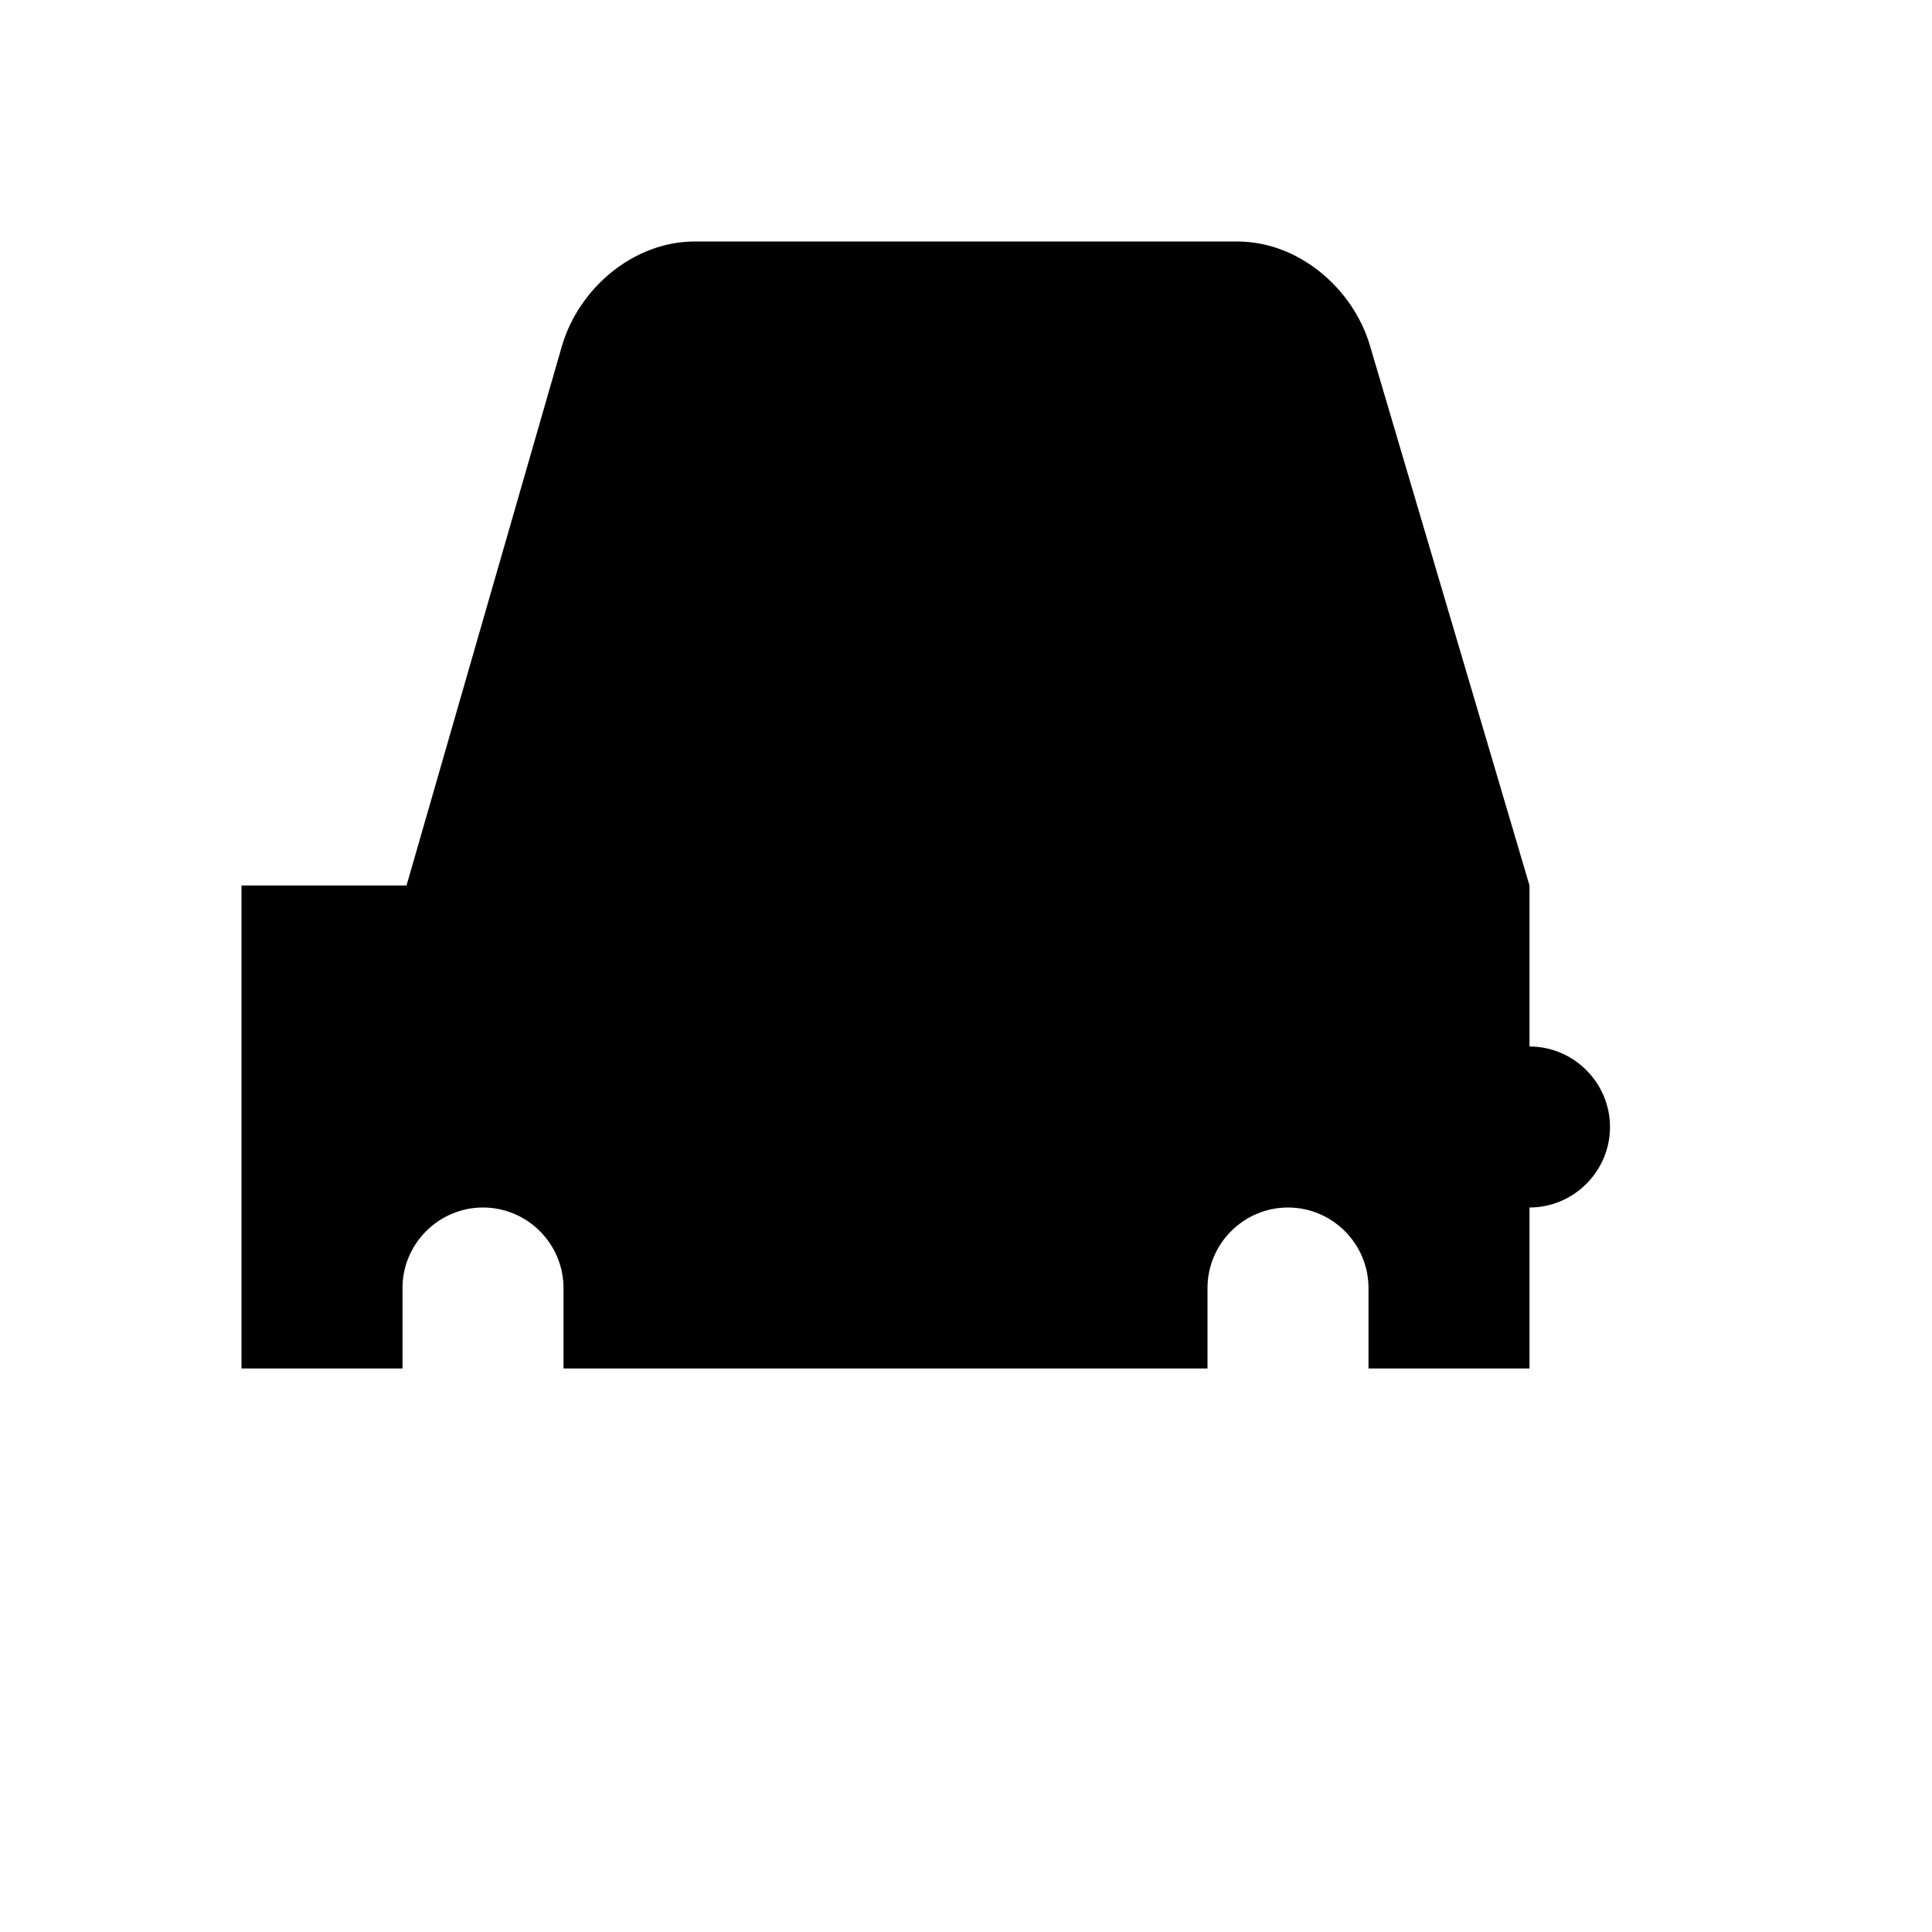
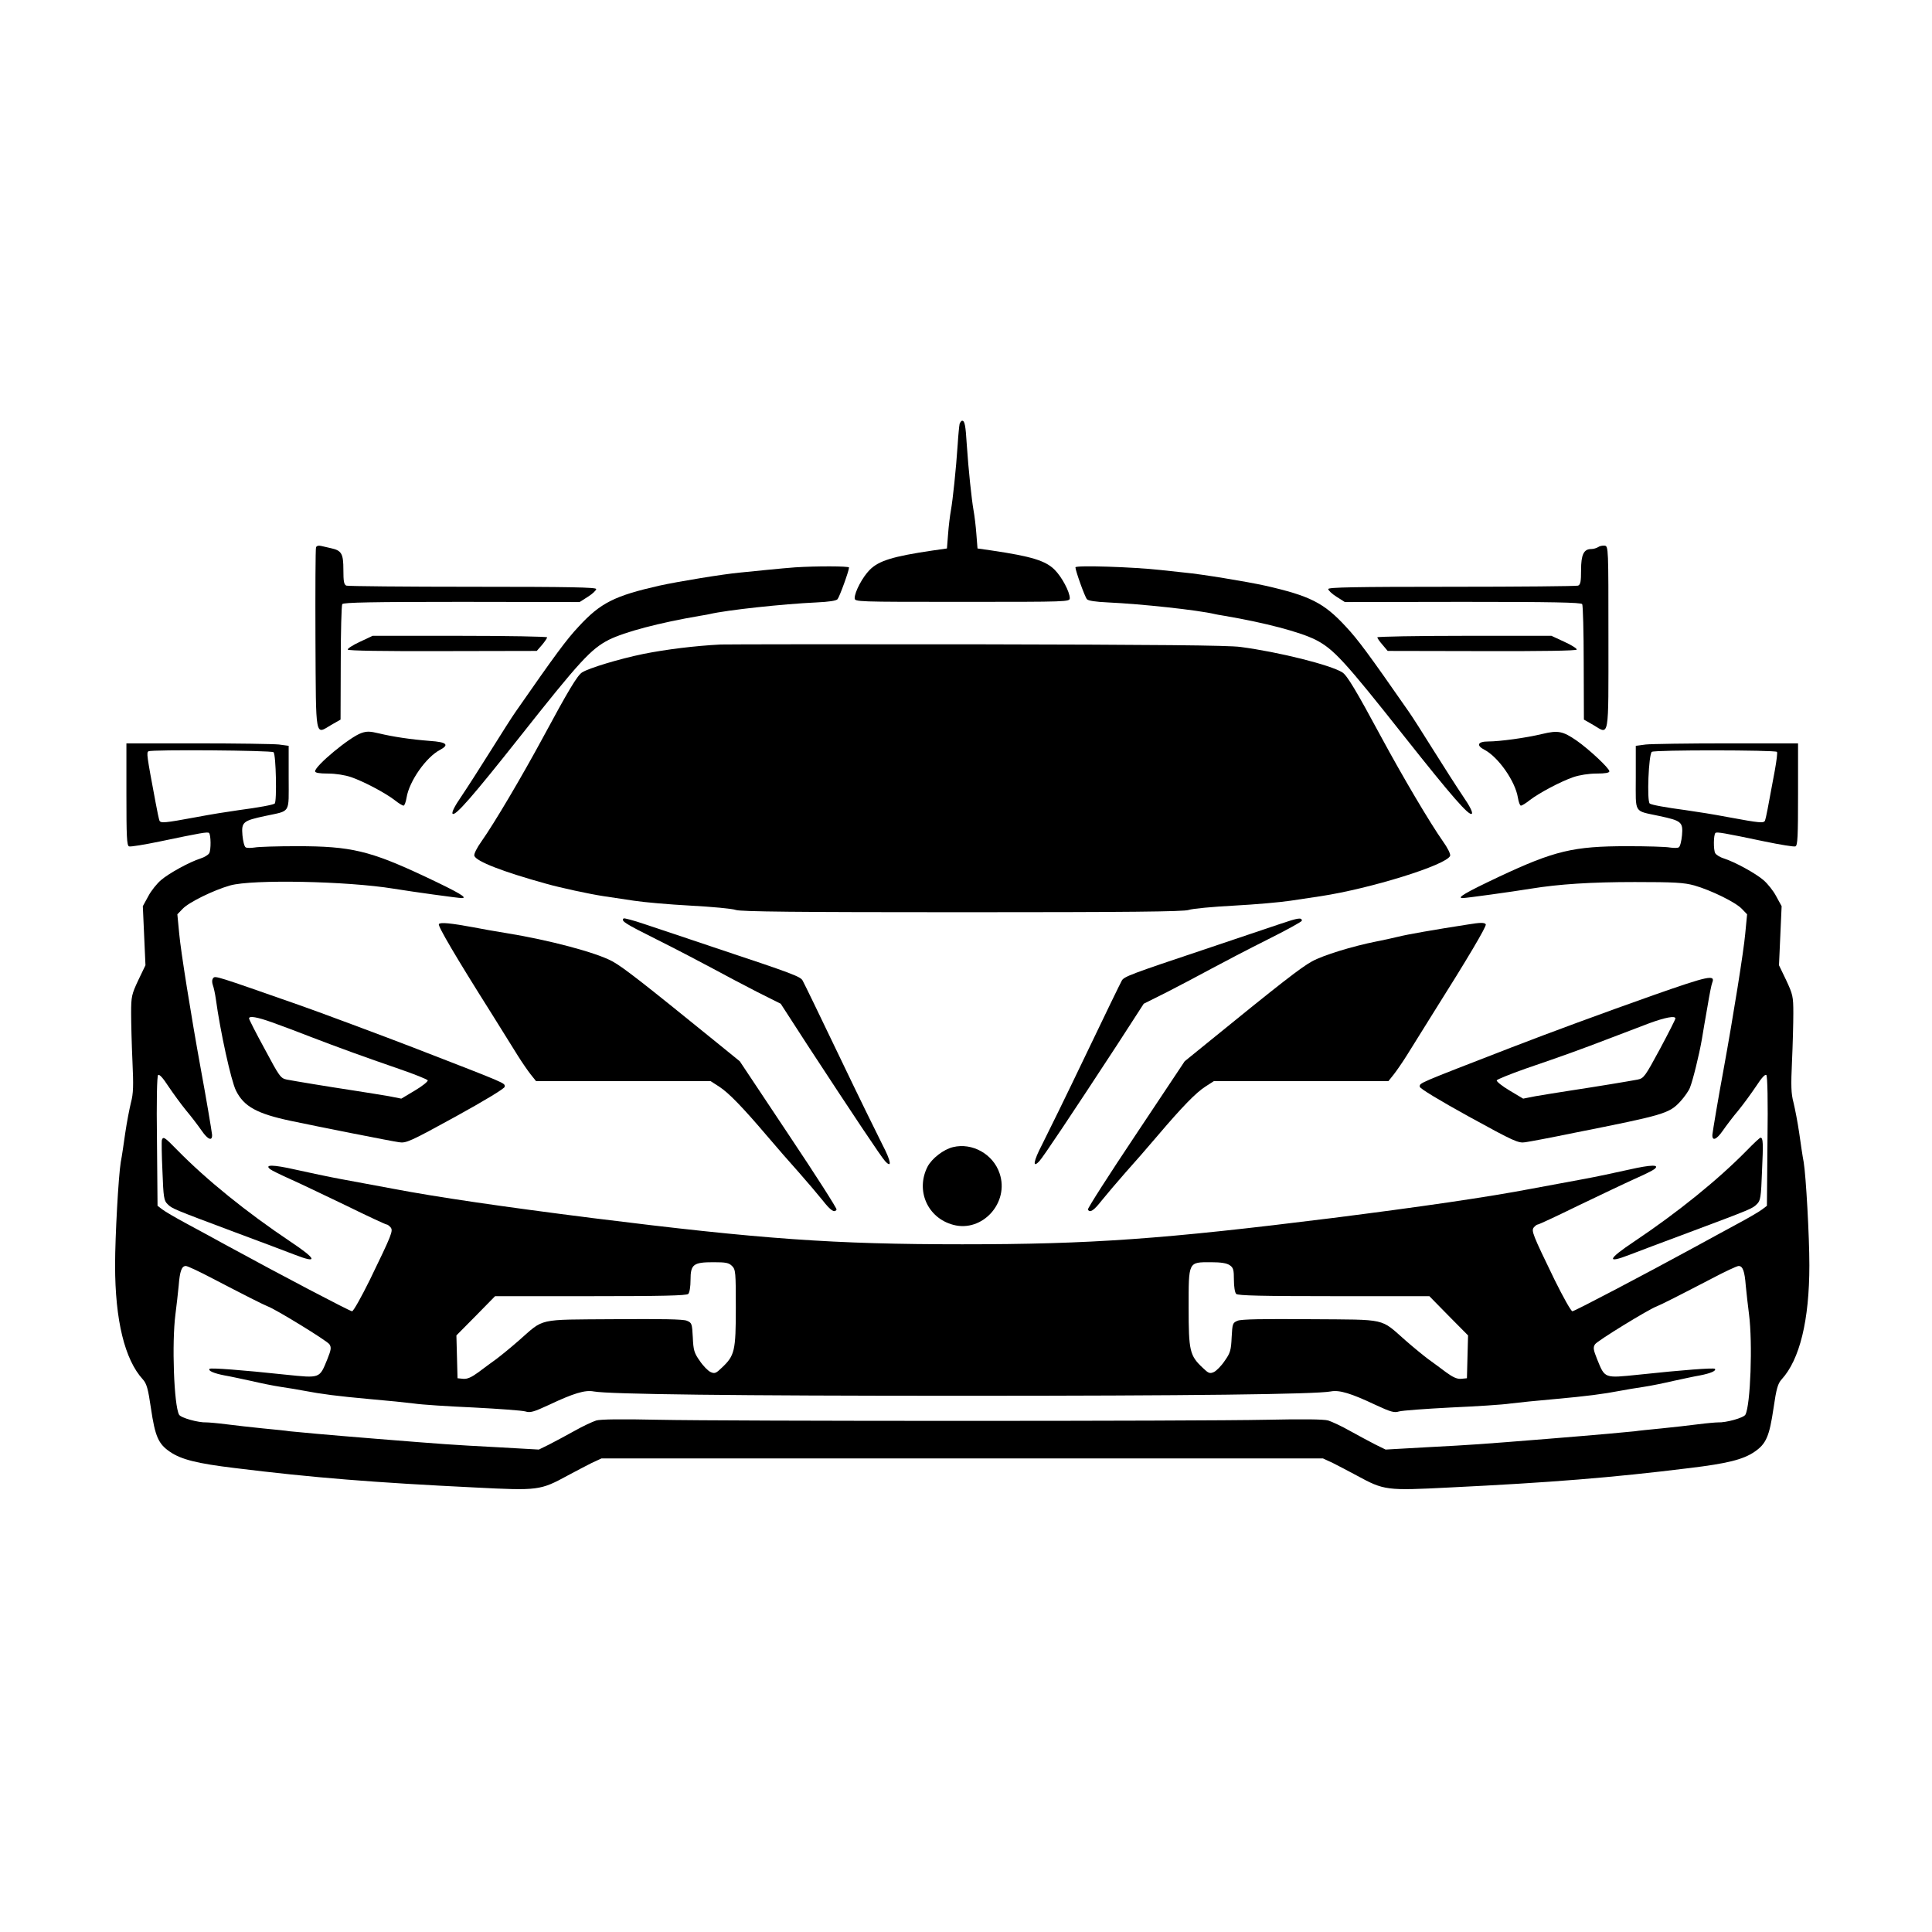
- <svg viewBox="0 0 24 24" fill="currentColor">
-   <path d="M19 17h-2v-1c0-.55-.45-1-1-1s-1 .45-1 1v1h-8v-1c0-.55-.45-1-1-1s-1 .45-1 1v1H3v-6h2.05l1.93-6.7c.21-.72.89-1.3 1.65-1.3h6.74c.76 0 1.44.58 1.65 1.3L19 11v6zm-8-3h2v1h-2v-1zm-6 1c-.55 0-1-.45-1-1s.45-1 1-1 1 .45 1 1-.45 1-1 1zm14 0c-.55 0-1-.45-1-1s.45-1 1-1 1 .45 1 1-.45 1-1 1z" />
+ <svg xmlns="http://www.w3.org/2000/svg" viewBox="0 0 1024 1024" width="1365.333" height="1365.333" preserveAspectRatio="xMidYMid meet" role="img" aria-labelledby="svgTitle">
+   <g transform="translate(0,1024) scale(0.1,-0.1)" fill="#000000" stroke="none">
+     <path d="M5086 7993c-2-10-7-58-10-108-9-135-26-294-36-350-5-27-12-84-15-126l-6-76-77-11c-210-31-284-54-332-102-38-38-80-117-80-150 0-20 6-20 570-20s570 0 570 20c0 33-42 112-80 150-48 48-122 71-332 102l-77 11-6 76c-3 42-10 99-15 126-10 56-27 215-36 350-6 100-11 125-24 125-5 0-11-8-14-17z" />
+     <path d="M1675 7339c-3-8-4-228-3-489 3-537-3-503 84-452l49 28 1 300c0 165 4 306 8 312 6 9 159 12 633 12l625-1 44 28c24 15 44 34 44 41 0 9-137 12-654 12-360 0-661 3-670 6-13 5-16 22-16 84 0 84-9 102-64 114-16 4-39 9-52 12-15 4-26 1-29-7z" />
+     <path d="M8470 7340c-8-5-24-10-36-10-40 0-54-30-54-112 0-60-3-77-16-82-9-3-310-6-670-6-517 0-654-3-654-12 0-7 20-26 44-41l44-28 625 1c474 0 627-3 633-12 4-6 8-147 8-312l1-300 49-28c87-52 81-86 81 462 0 477 0 485-20 488-11 1-27-2-35-8z" />
+     <path d="M4215 7233c-27-2-97-8-155-14s-121-12-140-14c-87-8-325-47-425-69-238-54-312-91-428-217-64-68-123-148-333-450-18-25-77-118-132-206s-125-197-156-243c-38-55-53-87-47-93 14-14 107 93 355 406 321 406 378 467 473 516 85 42 266 90 483 127 25 4 47 8 50 9 93 22 393 54 567 62 67 3 105 9 112 17 11 13 61 151 61 168 0 8-176 8-285 1z" />
+     <path d="M5700 7233c0-17 49-155 61-169 7-8 45-14 112-17 174-8 474-40 567-62 3-1 25-5 50-9 217-37 398-85 483-127 95-49 152-110 473-516 248-313 341-420 355-406 6 6-9 38-47 93-31 46-101 155-156 243s-114 181-132 206c-210 302-269 382-333 450-116 126-190 163-428 217-100 22-338 61-425 69-19 2-78 8-130 14-143 16-450 26-450 14z" />
+     <path d="M1907 6838c-37-17-66-36-64-41 2-6 187-9 502-8l500 1 28 32c15 18 27 36 27 40s-208 8-462 8h-463l-68-32z" />
+     <path d="M7300 6862c0-4 12-22 28-40l27-32 500-1c318-1 500 2 502 8 2 5-27 24-65 41l-69 32h-461c-254 0-462-4-462-8z" />
+     <path d="M3820 6824c-137-7-290-26-410-50-127-26-289-75-325-98-25-16-73-96-205-341-115-213-260-458-327-553-26-36-42-69-39-78 11-30 150-84 381-148 74-21 231-55 305-66 36-5 108-16 160-24s187-20 300-26 221-16 240-23c26-9 323-12 1200-12s1174 3 1200 12c19 7 127 17 240 23s248 18 300 26 124 19 160 24c263 40 667 165 686 214 3 9-13 42-39 78-67 95-212 340-327 553-132 245-180 325-205 341-61 39-335 108-540 135-65 9-456 12-1390 14-715 1-1329 0-1365-1z" />
+     <path d="M1916 6355c-62-21-246-174-246-203 0-8 22-12 68-12 41 0 91-8 123-19 67-23 182-84 231-122 20-16 41-29 47-29 5 0 12 19 16 43 14 86 103 214 178 253 50 27 34 41-55 47-102 8-195 22-270 40-46 11-63 12-92 2z" />
+     <path d="M8175 6350c-87-21-226-40-288-40-55 0-64-21-19-44 74-39 163-167 177-253 4-24 11-43 16-43 6 0 27 13 47 29 49 38 164 99 231 122 32 11 82 19 123 19 47 0 68 4 68 12 0 16-108 117-174 163-73 50-98 55-181 35z" />
+     <path d="M670 6030c0-223 2-272 14-276 8-3 81 9 163 26 215 45 254 52 261 45 10-10 11-89 1-107-5-9-26-22-46-28-59-19-167-78-210-115-21-18-52-56-67-85l-29-53 7-156 7-157-38-79c-35-75-38-86-38-175 0-52 3-167 7-255 6-129 5-171-8-219-8-33-22-105-30-160-8-56-18-126-24-156-12-72-30-392-30-546 0-292 51-500 147-605 20-22 28-49 43-153 22-149 39-189 101-231 60-41 145-62 344-86 412-51 738-77 1273-103 335-17 345-16 492 64 41 22 98 52 126 66l52 24h3824l52-24c28-14 85-44 126-66 147-80 157-81 492-64 535 26 861 52 1273 103 199 24 284 45 344 86 62 42 79 82 101 231 15 104 23 131 43 153 96 105 147 313 147 605 0 154-18 474-30 546-6 30-16 100-24 156-8 55-22 127-30 160-13 48-14 90-8 219 4 88 7 203 7 255 0 89-3 100-38 175l-38 79 7 157 7 156-29 53c-15 29-46 67-67 85-43 37-151 96-210 115-20 6-41 19-46 28-10 18-9 97 1 107 7 7 46 0 261-45 82-17 155-29 163-26 12 4 14 53 14 276v270h-377c-208 0-402-3-430-6l-53-7v-169c0-195-13-173 125-203 117-25 126-32 120-102-3-31-10-60-17-64-6-4-27-4-47-1-20 4-121 7-226 7-286 0-386-24-680-162-180-85-227-113-192-113 18 0 258 33 362 50 148 24 318 35 550 35 211 0 260-3 315-18 88-25 219-89 252-124l28-29-10-104c-8-90-62-429-115-720-27-145-57-324-59-344-2-36 22-27 55 21 18 26 55 75 83 108 27 33 69 91 94 128 29 45 48 65 54 59s9-136 6-351l-3-342-25-19c-14-11-72-45-130-76s-154-84-215-117c-284-155-650-347-661-347-7 0-49 75-94 166-118 243-125 261-110 279 7 8 16 15 21 15s102 45 216 101c115 55 249 119 298 141 50 22 96 45 103 51 32 25-14 25-133-2-72-16-179-39-240-50-60-11-184-34-275-51-235-45-586-96-1060-156-897-112-1278-139-1960-139s-1063 27-1960 139c-474 60-825 111-1060 156-91 17-214 40-275 51-60 11-168 34-240 50-119 27-165 27-133 2 7-6 54-29 103-51 50-22 183-86 298-141 114-56 211-101 216-101s14-7 21-15c15-18 8-36-110-279-45-91-87-166-94-166-11 0-377 192-661 347-60 33-157 86-215 117s-116 65-130 76l-25 19-3 342c-3 215 0 345 6 351s25-14 54-59c25-37 67-95 94-128 28-33 65-82 83-108 33-48 57-57 55-21-2 20-32 199-59 344-53 291-107 630-115 720l-10 104 28 29c33 35 164 99 252 124 117 33 619 23 865-17 104-17 344-50 362-50 35 0-12 28-192 113-294 138-394 162-680 162-104 0-206-3-226-7-20-3-41-3-47 1-7 4-14 33-17 64-6 70 3 77 120 102 138 30 125 8 125 203v169l-52 7c-29 3-223 6-430 6H670v-270zm780 223c13-14 18-262 6-272-9-7-85-21-191-35-75-11-134-20-230-38-162-30-184-32-190-17-3 8-12 50-20 94-48 255-49 266-38 273 16 10 654 5 663-5zm7968 2c4-3-2-47-11-98-38-207-47-253-52-266-6-15-28-13-190 17-96 18-155 27-230 38-106 14-182 28-191 35-16 13-6 261 11 274 13 11 653 10 663 0zM3880 3530c19-19 20-33 20-222 0-228-6-253-74-317-31-30-38-33-60-23-13 6-39 32-57 59-30 42-34 57-37 125-4 73-5 77-32 88-19 8-132 10-386 8-412-3-367 7-504-113-41-36-95-80-119-98-24-17-67-49-95-70-37-27-59-37-81-35l-30 3-3 114-3 113 103 104 102 104h506c380 0 509 3 518 12 7 7 12 39 12 74 0 83 15 94 122 94 65 0 81-3 98-20zm2638 4c19-13 22-24 22-78 0-35 5-67 12-74 9-9 138-12 518-12h506l102-104 103-104-3-113-3-114-30-3c-22-2-44 8-81 35-28 21-71 53-95 70-24 18-78 62-119 98-137 120-92 110-504 113-254 2-367 0-386-8-27-11-28-15-32-88-3-68-7-83-37-125-18-27-44-53-57-59-22-10-29-7-60 23-68 64-74 89-74 317 0 247-3 242 118 242 54 0 84-5 100-16zm-5390-71c169-88 272-140 291-147 40-14 316-183 327-201 11-17 9-29-11-79-42-103-36-101-221-82-234 25-396 37-403 31-10-10 22-24 79-35 30-5 93-19 140-29 47-11 119-26 160-32s95-15 120-20c94-18 180-29 345-44 94-8 202-19 240-24 39-6 180-15 315-21 135-7 258-16 275-21 25-8 43-3 125 35 129 61 191 80 237 71 83-15 750-23 1953-23s1870 8 1953 23c46 9 108-10 237-71 82-38 100-43 125-35 17 5 140 14 275 21 135 6 277 15 315 21 39 5 147 16 240 24 165 15 251 26 345 44 25 5 79 14 120 20s113 21 160 32c47 10 110 24 140 29 57 11 89 25 79 35-7 6-169-6-403-31-185-19-179-21-221 82-20 50-22 62-11 79 11 18 287 187 327 201 19 7 122 59 291 147 70 37 134 67 143 67 22 0 32-27 38-105 4-38 11-106 17-150 20-153 8-483-19-533-9-17-103-43-146-41-11 0-58-4-105-10s-134-16-195-22c-60-6-123-12-140-15-36-4-199-19-460-40-361-29-401-32-631-44l-230-13-55 27c-30 15-90 48-134 72-44 25-96 49-115 55-23 7-137 8-325 4-376-8-2854-8-3230 0-188 4-302 3-325-4-19-6-71-30-115-55-44-24-104-57-134-72l-55-27-230 13c-230 12-270 15-631 44-261 21-424 36-460 40-16 3-79 9-140 15-60 6-148 16-195 22s-94 10-105 10c-43-2-137 24-146 41-27 50-39 380-19 533 6 44 13 112 17 150 6 78 16 105 38 105 9 0 73-30 143-67z" />
+     <path d="M3305 5372c-14-14 7-27 177-112 100-50 234-120 297-154 64-35 171-91 237-125l122-61 143-221c242-370 391-593 410-613 38-41 32-1-14 87-26 51-130 263-230 472s-187 388-193 398c-12 21-50 36-444 167-162 55-341 114-397 133s-105 32-108 29z" />
+     <path d="M6785 5343c-55-19-233-78-395-133-395-132-432-146-444-167-6-10-93-189-193-398s-204-421-230-472c-46-88-52-128-14-87 19 20 168 243 410 613l143 221 122 61c66 34 173 90 237 125 63 34 197 104 297 154s182 95 182 100c0 18-18 16-115-17z" />
+     <path d="M2326 5342c-6-10 88-171 280-475 54-87 117-187 139-223 22-35 53-80 68-99l28-35h925l45-29c50-32 123-107 254-261 49-58 126-146 170-195 44-50 100-116 125-147 43-55 63-68 74-49 3 5-111 183-254 397l-259 389-133 108c-371 301-483 389-541 421-85 47-337 114-567 151-52 8-129 22-170 30-119 22-177 28-184 17z" />
+     <path d="M7780 5340c-181-28-323-53-370-65-30-7-82-19-115-25-126-25-283-73-342-106-58-32-170-119-541-421l-133-108-259-389c-143-214-257-392-254-397 11-19 31-6 74 49 25 31 81 97 125 147 44 49 121 137 170 195 131 154 204 229 254 261l45 29h925l28 35c15 19 46 64 68 99 22 36 85 136 139 223 188 298 286 464 281 474-7 10-28 10-95-1z" />
+     <path d="M1130 5056c-7-9-7-22-2-37 5-13 12-46 16-74 23-170 81-435 107-486 42-84 111-122 291-160 147-31 529-107 573-113 37-6 58 3 300 136 156 86 260 149 260 158 0 21 23 11-485 208-134 52-525 198-610 227-437 153-439 154-450 141zm313-235c45-16 136-50 202-76 154-59 283-106 469-170 82-28 151-56 153-61 2-6-29-31-68-54l-72-43-66 13c-36 6-120 20-186 30-145 22-307 49-355 58-33 7-39 16-117 162-46 84-83 157-83 162 0 15 42 8 123-21z" />
+     <path d="M8765 4966c-282-100-540-195-755-278-503-195-485-187-485-208 0-9 104-72 260-158 242-133 263-142 300-136 22 3 139 25 260 50 478 95 502 102 562 167 21 23 44 56 50 72 16 40 49 175 63 255 6 36 19 115 30 175 10 61 21 117 25 126 18 45-19 37-310-65zm115-124c0-5-37-78-82-162-79-146-85-155-118-162-48-9-210-36-355-58-66-10-150-24-186-30l-66-13-72 43c-39 23-70 48-68 54 2 5 71 33 153 62 196 67 293 102 444 160 69 26 163 62 210 80 84 31 140 42 140 26z" />
+     <path d="M858 4198c-2-7-1-82 3-166 5-138 8-156 27-174 24-24 26-25 357-149 132-49 275-103 319-120 124-48 115-23-26 71-230 154-443 326-598 484-67 69-75 74-82 54z" />
+     <path d="M9260 4144c-155-158-368-330-598-484-141-94-150-119-26-71 44 17 187 71 319 120 331 124 333 125 357 149 19 18 22 36 27 174 7 150 6 178-8 178-4 0-36-30-71-66z" />
+     <path d="M5051 4160c-50-12-112-60-135-104-64-126 0-272 137-308 154-41 298 118 245 273-34 102-145 164-247 139z" />
+   </g>
</svg>
